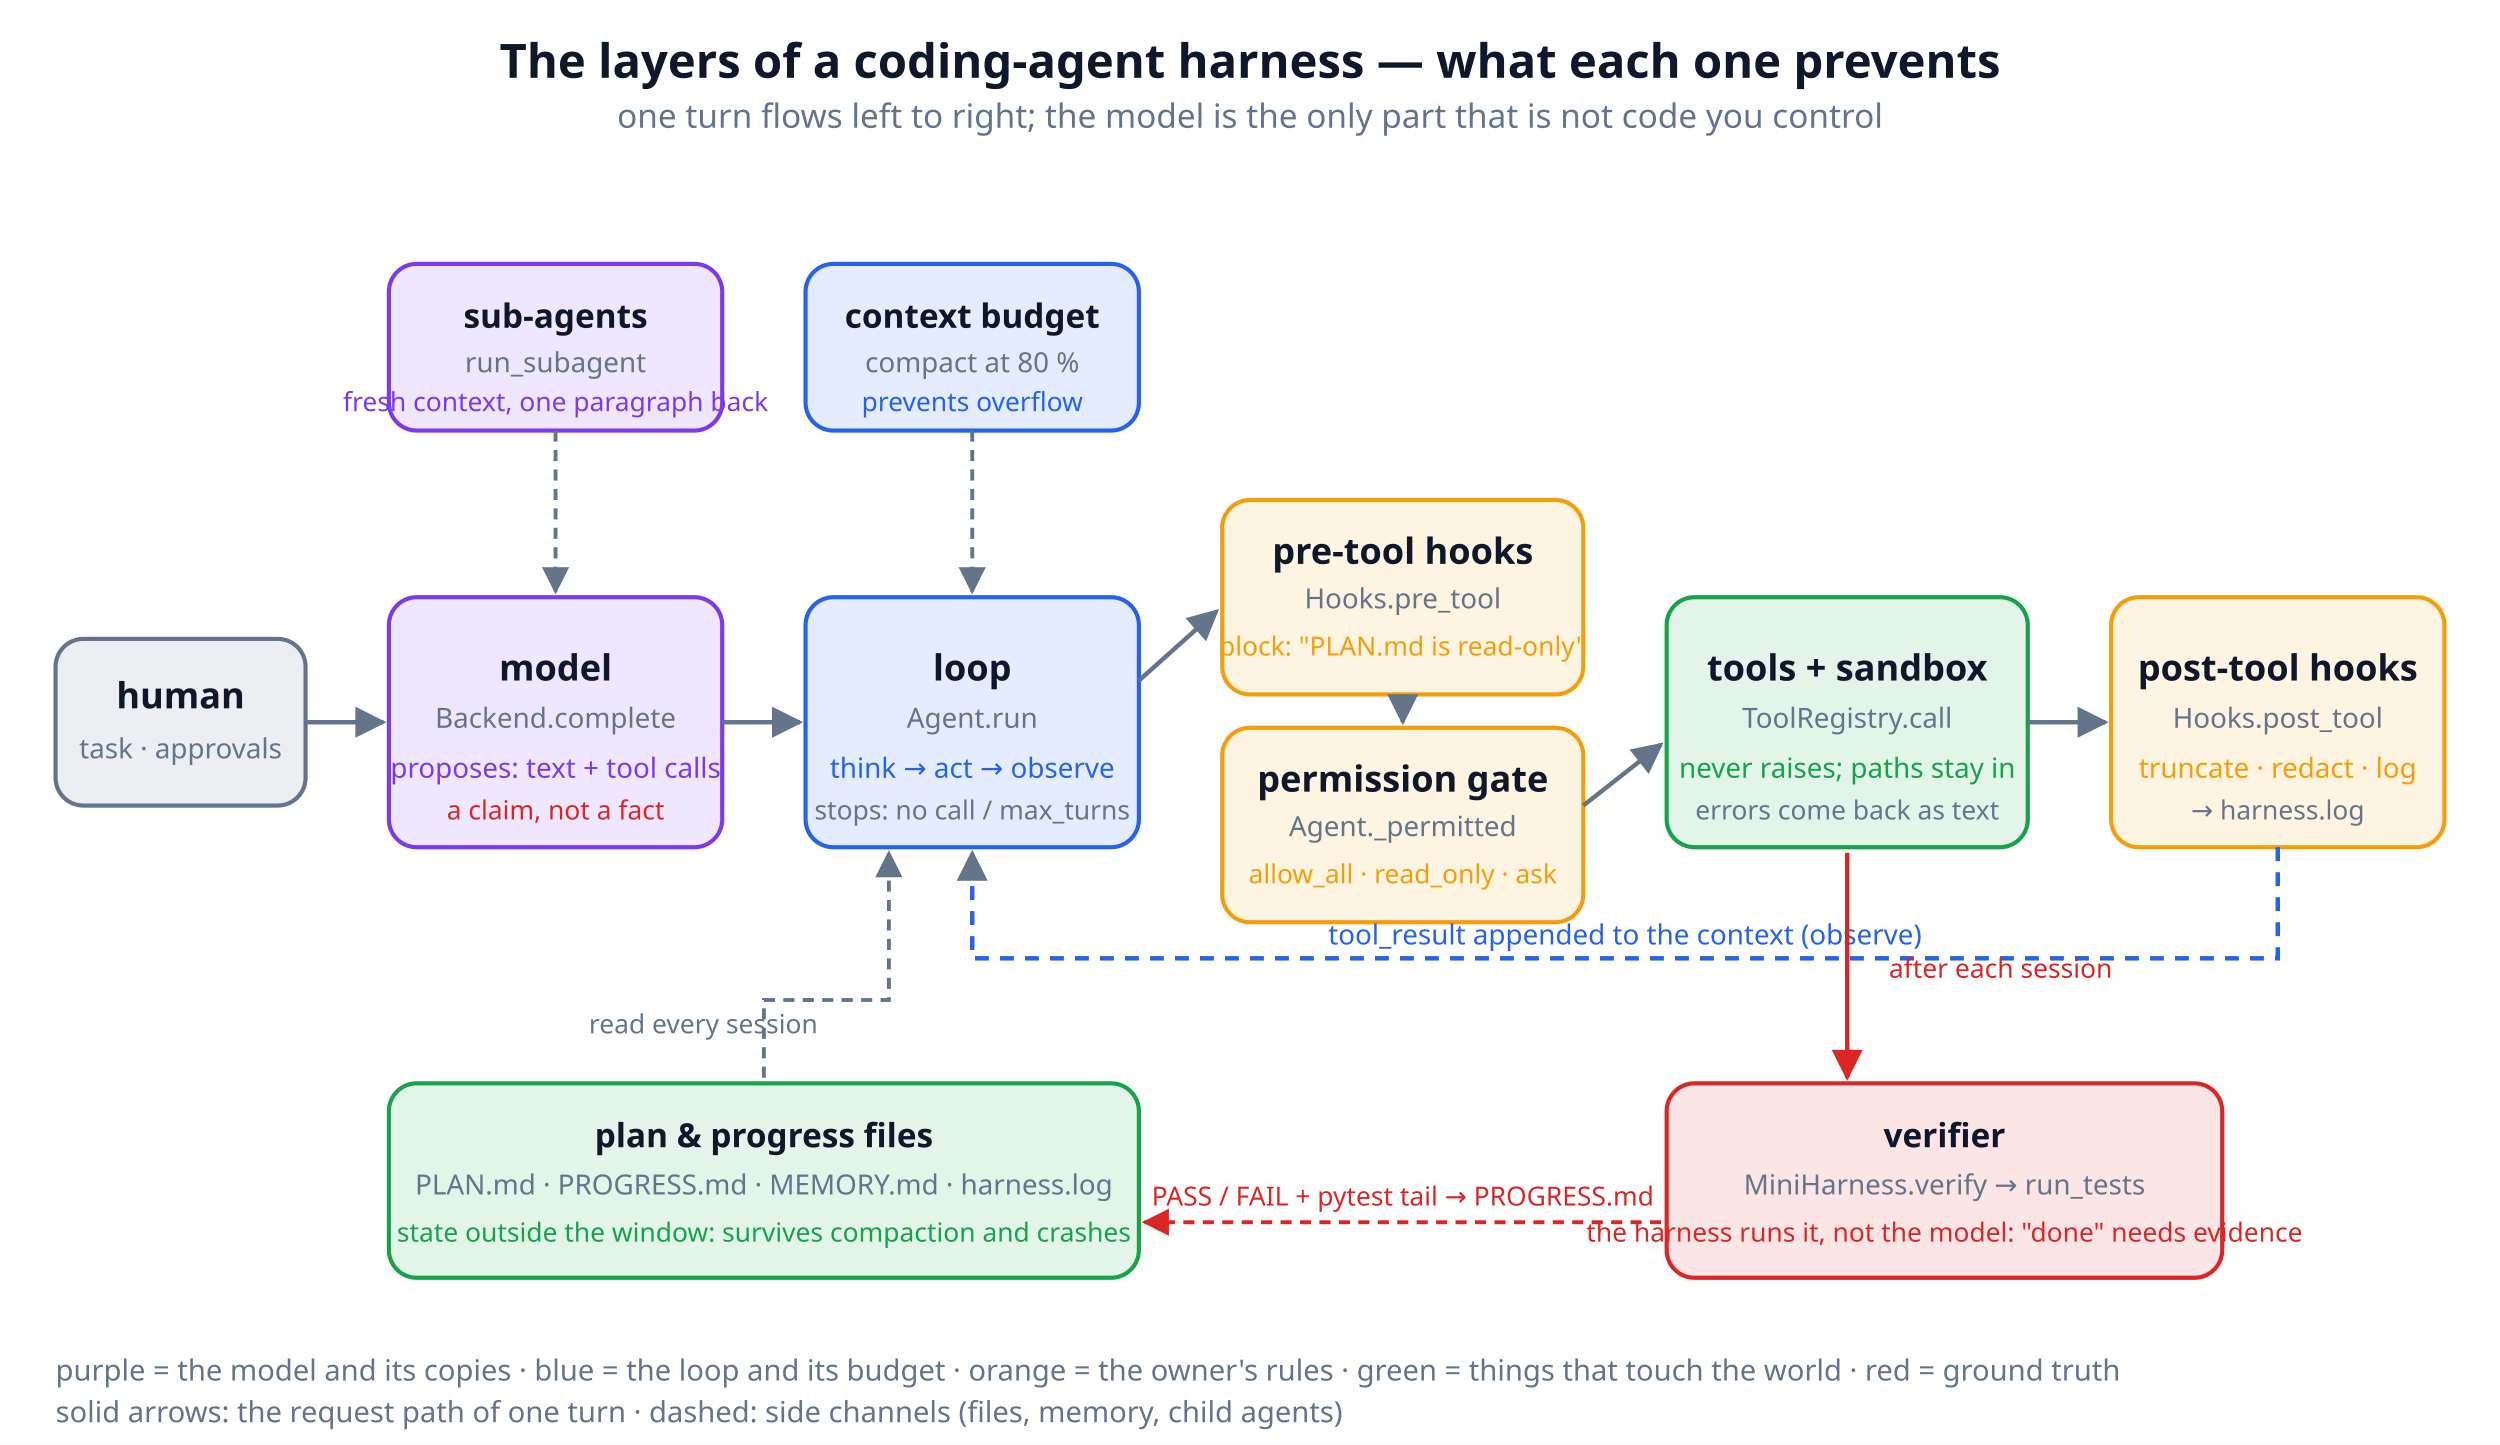
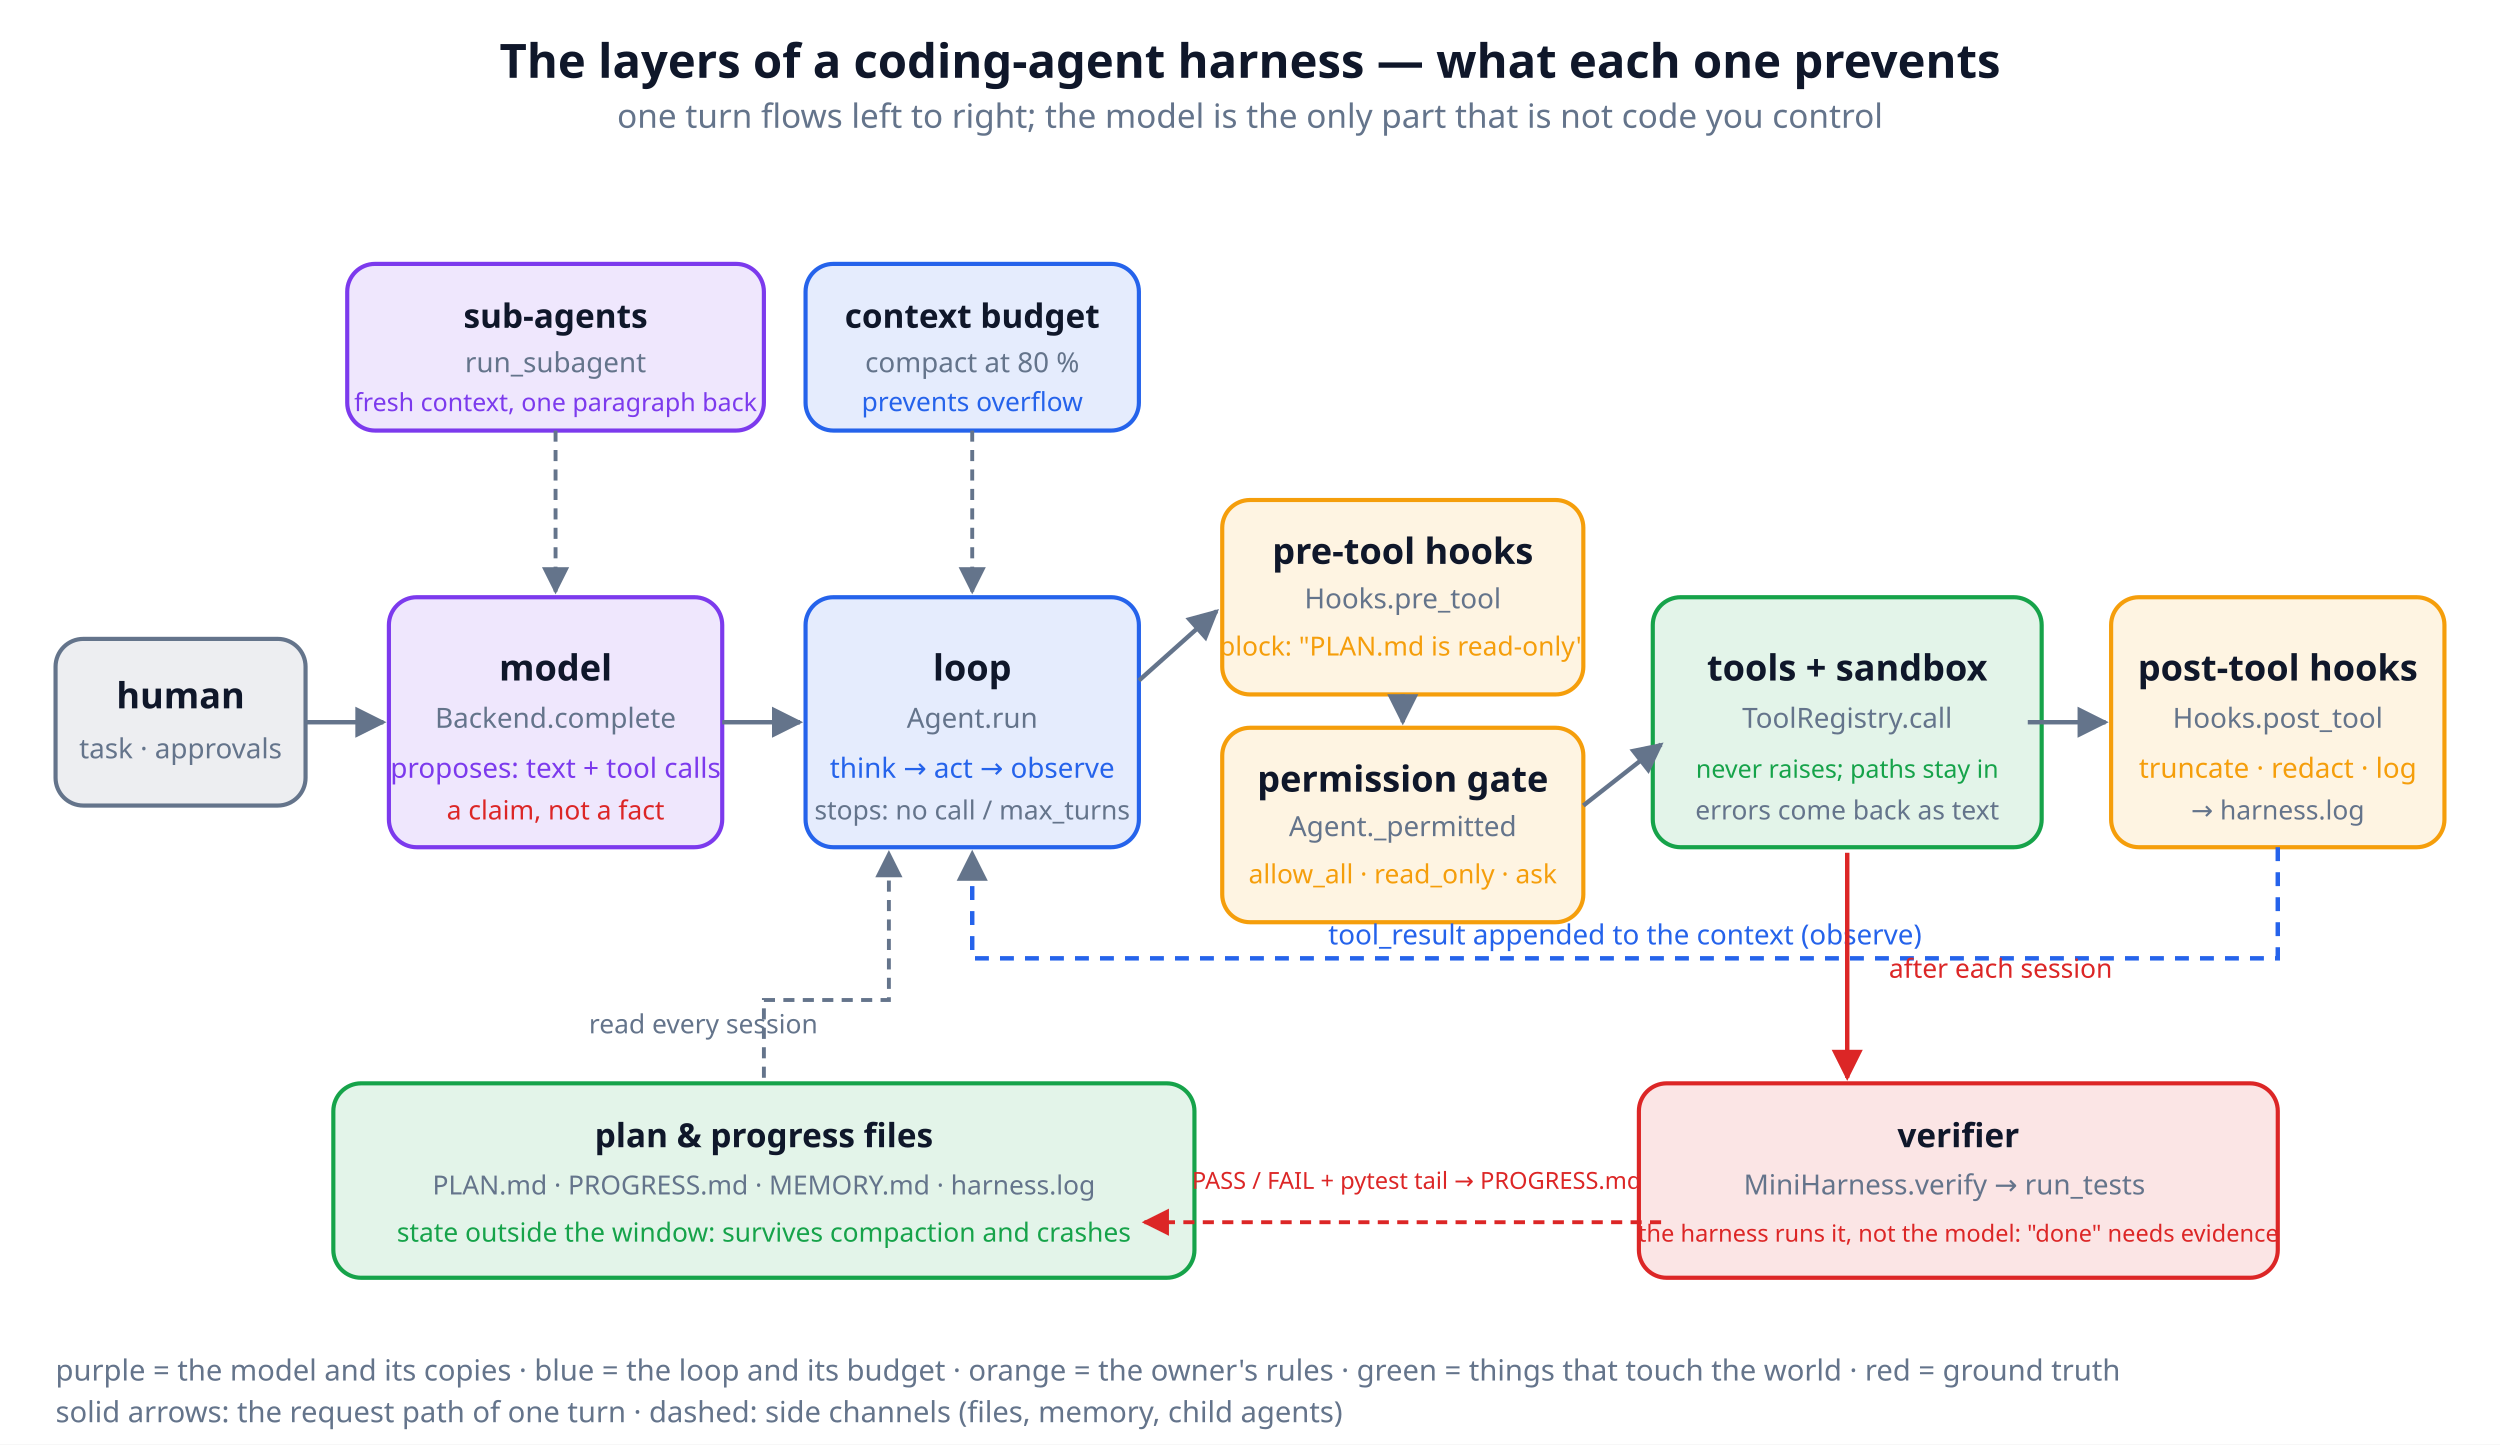
<svg xmlns="http://www.w3.org/2000/svg" width="900" height="520" viewBox="0 0 900 520" font-family="system-ui, sans-serif">
  <rect width="900" height="520" fill="#ffffff" />
  <defs>
    <marker id="arrow" viewBox="0 0 10 10" refX="9" refY="5" markerWidth="7" markerHeight="7" orient="auto">
      <path d="M0 0 L10 5 L0 10 z" fill="#64748b" />
    </marker>
    <marker id="arrowred" viewBox="0 0 10 10" refX="9" refY="5" markerWidth="7" markerHeight="7" orient="auto">
      <path d="M0 0 L10 5 L0 10 z" fill="#dc2626" />
    </marker>
  </defs>
  <text x="450" y="28" text-anchor="middle" font-size="17" font-weight="700" fill="#0f172a">The layers of a coding-agent harness — what each one prevents</text>
  <text x="450" y="46" text-anchor="middle" font-size="12" fill="#64748b">one turn flows left to right; the model is the only part that is not code you control</text>
  <rect x="20" y="230" width="90" height="60" rx="10" fill="#64748b" fill-opacity="0.12" stroke="#64748b" stroke-width="1.5" />
  <text x="65" y="255" text-anchor="middle" font-size="13" font-weight="700" fill="#0f172a">human</text>
  <text x="65" y="273" text-anchor="middle" font-size="10" fill="#64748b">task · approvals</text>
  <rect x="140" y="215" width="120" height="90" rx="10" fill="#7c3aed" fill-opacity="0.12" stroke="#7c3aed" stroke-width="1.5" />
  <text x="200" y="245" text-anchor="middle" font-size="13" font-weight="700" fill="#0f172a">model</text>
  <text x="200" y="262" text-anchor="middle" font-size="10" fill="#64748b">Backend.complete</text>
  <text x="200" y="280" text-anchor="middle" font-size="10" fill="#7c3aed">proposes: text + tool calls</text>
  <text x="200" y="295" text-anchor="middle" font-size="9.5" fill="#dc2626">a claim, not a fact</text>
  <rect x="290" y="215" width="120" height="90" rx="10" fill="#2563eb" fill-opacity="0.12" stroke="#2563eb" stroke-width="1.5" />
  <text x="350" y="245" text-anchor="middle" font-size="13" font-weight="700" fill="#0f172a">loop</text>
  <text x="350" y="262" text-anchor="middle" font-size="10" fill="#64748b">Agent.run</text>
  <text x="350" y="280" text-anchor="middle" font-size="10" fill="#2563eb">think → act → observe</text>
  <text x="350" y="295" text-anchor="middle" font-size="9.5" fill="#64748b">stops: no call / max_turns</text>
  <rect x="440" y="180" width="130" height="70" rx="10" fill="#f59e0b" fill-opacity="0.12" stroke="#f59e0b" stroke-width="1.5" />
  <text x="505" y="203" text-anchor="middle" font-size="13" font-weight="700" fill="#0f172a">pre-tool hooks</text>
  <text x="505" y="219" text-anchor="middle" font-size="10" fill="#64748b">Hooks.pre_tool</text>
  <text x="505" y="236" text-anchor="middle" font-size="9.5" fill="#f59e0b">block: "PLAN.md is read-only"</text>
  <rect x="440" y="262" width="130" height="70" rx="10" fill="#f59e0b" fill-opacity="0.12" stroke="#f59e0b" stroke-width="1.5" />
  <text x="505" y="285" text-anchor="middle" font-size="13" font-weight="700" fill="#0f172a">permission gate</text>
  <text x="505" y="301" text-anchor="middle" font-size="10" fill="#64748b">Agent._permitted</text>
  <text x="505" y="318" text-anchor="middle" font-size="9.5" fill="#f59e0b">allow_all · read_only · ask</text>
-   <rect x="600" y="215" width="130" height="90" rx="10" fill="#16a34a" fill-opacity="0.12" stroke="#16a34a" stroke-width="1.5" />
+   <rect x="595" y="215" width="140" height="90" rx="10" fill="#16a34a" fill-opacity="0.12" stroke="#16a34a" stroke-width="1.5" />
  <text x="665" y="245" text-anchor="middle" font-size="13" font-weight="700" fill="#0f172a">tools + sandbox</text>
  <text x="665" y="262" text-anchor="middle" font-size="10" fill="#64748b">ToolRegistry.call</text>
-   <text x="665" y="280" text-anchor="middle" font-size="10" fill="#16a34a">never raises; paths stay in</text>
+   <text x="665" y="280" text-anchor="middle" font-size="9" fill="#16a34a">never raises; paths stay in</text>
  <text x="665" y="295" text-anchor="middle" font-size="9.5" fill="#64748b">errors come back as text</text>
  <rect x="760" y="215" width="120" height="90" rx="10" fill="#f59e0b" fill-opacity="0.12" stroke="#f59e0b" stroke-width="1.5" />
  <text x="820" y="245" text-anchor="middle" font-size="13" font-weight="700" fill="#0f172a">post-tool hooks</text>
  <text x="820" y="262" text-anchor="middle" font-size="10" fill="#64748b">Hooks.post_tool</text>
  <text x="820" y="280" text-anchor="middle" font-size="10" fill="#f59e0b">truncate · redact · log</text>
  <text x="820" y="295" text-anchor="middle" font-size="9.5" fill="#64748b">→ harness.log</text>
  <line x1="110" y1="260" x2="138" y2="260" stroke="#64748b" stroke-width="1.6" marker-end="url(#arrow)" />
  <line x1="260" y1="260" x2="288" y2="260" stroke="#64748b" stroke-width="1.6" marker-end="url(#arrow)" />
  <line x1="410" y1="245" x2="438" y2="220" stroke="#64748b" stroke-width="1.6" marker-end="url(#arrow)" />
  <line x1="505" y1="250" x2="505" y2="260" stroke="#64748b" stroke-width="1.6" marker-end="url(#arrow)" />
  <line x1="570" y1="290" x2="598" y2="268" stroke="#64748b" stroke-width="1.6" marker-end="url(#arrow)" />
  <line x1="730" y1="260" x2="758" y2="260" stroke="#64748b" stroke-width="1.6" marker-end="url(#arrow)" />
  <path d="M 820 305 L 820 345 L 350 345 L 350 307" fill="none" stroke="#2563eb" stroke-width="1.6" stroke-dasharray="5 4" marker-end="url(#arrow)" />
  <text x="585" y="340" text-anchor="middle" font-size="10" fill="#2563eb">tool_result appended to the context (observe)</text>
  <rect x="290" y="95" width="120" height="60" rx="10" fill="#2563eb" fill-opacity="0.12" stroke="#2563eb" stroke-width="1.5" />
  <text x="350" y="118" text-anchor="middle" font-size="12" font-weight="700" fill="#0f172a">context budget</text>
  <text x="350" y="134" text-anchor="middle" font-size="10" fill="#64748b">compact at 80 %</text>
  <text x="350" y="148" text-anchor="middle" font-size="9.5" fill="#2563eb">prevents overflow</text>
  <line x1="350" y1="155" x2="350" y2="213" stroke="#64748b" stroke-width="1.4" stroke-dasharray="4 3" marker-end="url(#arrow)" />
-   <rect x="140" y="95" width="120" height="60" rx="10" fill="#7c3aed" fill-opacity="0.12" stroke="#7c3aed" stroke-width="1.5" />
+   <rect x="125" y="95" width="150" height="60" rx="10" fill="#7c3aed" fill-opacity="0.12" stroke="#7c3aed" stroke-width="1.5" />
  <text x="200" y="118" text-anchor="middle" font-size="12" font-weight="700" fill="#0f172a">sub-agents</text>
  <text x="200" y="134" text-anchor="middle" font-size="10" fill="#64748b">run_subagent</text>
-   <text x="200" y="148" text-anchor="middle" font-size="9.5" fill="#7c3aed">fresh context, one paragraph back</text>
+   <text x="200" y="148" text-anchor="middle" font-size="9" fill="#7c3aed">fresh context, one paragraph back</text>
  <line x1="200" y1="155" x2="200" y2="213" stroke="#64748b" stroke-width="1.4" stroke-dasharray="4 3" marker-end="url(#arrow)" />
-   <rect x="140" y="390" width="270" height="70" rx="10" fill="#16a34a" fill-opacity="0.12" stroke="#16a34a" stroke-width="1.5" />
+   <rect x="120" y="390" width="310" height="70" rx="10" fill="#16a34a" fill-opacity="0.12" stroke="#16a34a" stroke-width="1.5" />
  <text x="275" y="413" text-anchor="middle" font-size="12" font-weight="700" fill="#0f172a">plan &amp; progress files</text>
-   <text x="275" y="430" text-anchor="middle" font-size="10" fill="#64748b">PLAN.md · PROGRESS.md · MEMORY.md · harness.log</text>
+   <text x="275" y="430" text-anchor="middle" font-size="9.5" fill="#64748b">PLAN.md · PROGRESS.md · MEMORY.md · harness.log</text>
  <text x="275" y="447" text-anchor="middle" font-size="9.5" fill="#16a34a">state outside the window: survives compaction and crashes</text>
  <path d="M 275 388 L 275 360 L 320 360 L 320 307" fill="none" stroke="#64748b" stroke-width="1.4" stroke-dasharray="4 3" marker-end="url(#arrow)" />
  <text x="212" y="372" font-size="9.5" fill="#64748b">read every session</text>
-   <rect x="600" y="390" width="200" height="70" rx="10" fill="#dc2626" fill-opacity="0.12" stroke="#dc2626" stroke-width="1.5" />
-   <text x="700" y="413" text-anchor="middle" font-size="12" font-weight="700" fill="#0f172a">verifier</text>
+   <rect x="590" y="390" width="230" height="70" rx="10" fill="#dc2626" fill-opacity="0.12" stroke="#dc2626" stroke-width="1.5" />
+   <text x="705" y="413" text-anchor="middle" font-size="12" font-weight="700" fill="#0f172a">verifier</text>
  <text x="700" y="430" text-anchor="middle" font-size="10" fill="#64748b">MiniHarness.verify → run_tests</text>
-   <text x="700" y="447" text-anchor="middle" font-size="9.5" fill="#dc2626">the harness runs it, not the model: "done" needs evidence</text>
+   <text x="705" y="447" text-anchor="middle" font-size="8.5" fill="#dc2626">the harness runs it, not the model: "done" needs evidence</text>
  <path d="M 665 307 L 665 388" fill="none" stroke="#dc2626" stroke-width="1.6" marker-end="url(#arrowred)" />
  <text x="680" y="352" font-size="9.5" fill="#dc2626">after each session</text>
  <path d="M 598 440 L 412 440" fill="none" stroke="#dc2626" stroke-width="1.4" stroke-dasharray="4 3" marker-end="url(#arrowred)" />
-   <text x="505" y="434" text-anchor="middle" font-size="9.5" fill="#dc2626">PASS / FAIL + pytest tail → PROGRESS.md</text>
+   <text x="510" y="428" text-anchor="middle" font-size="8.5" fill="#dc2626">PASS / FAIL + pytest tail → PROGRESS.md</text>
  <text x="20" y="497" font-size="10.5" fill="#64748b">purple = the model and its copies · blue = the loop and its budget · orange = the owner's rules · green = things that touch the world · red = ground truth</text>
  <text x="20" y="512" font-size="10.5" fill="#64748b">solid arrows: the request path of one turn · dashed: side channels (files, memory, child agents)</text>
</svg>
